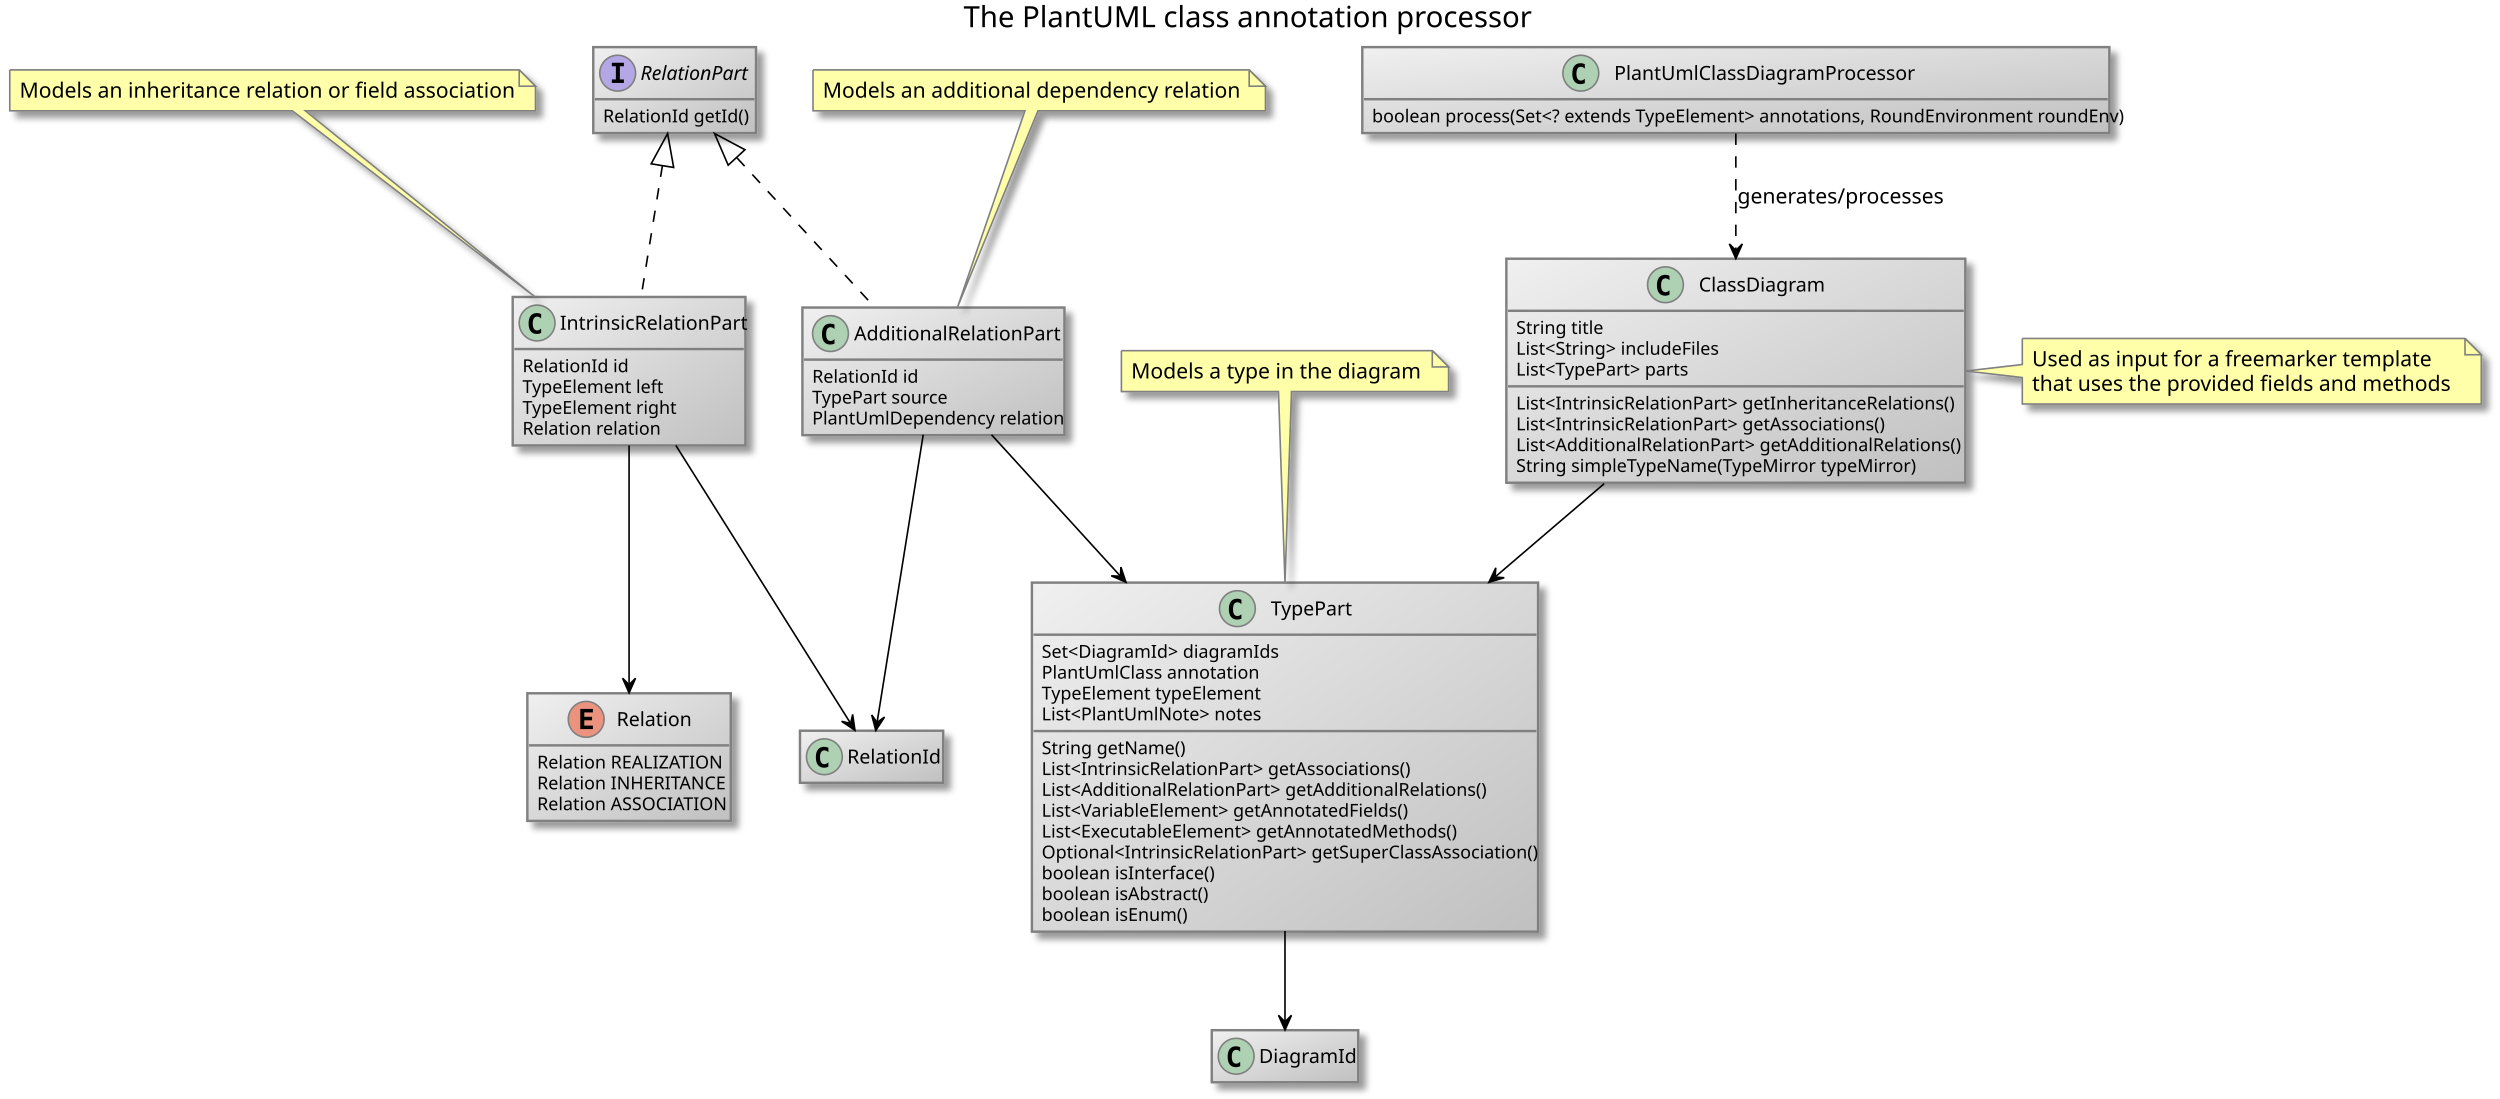
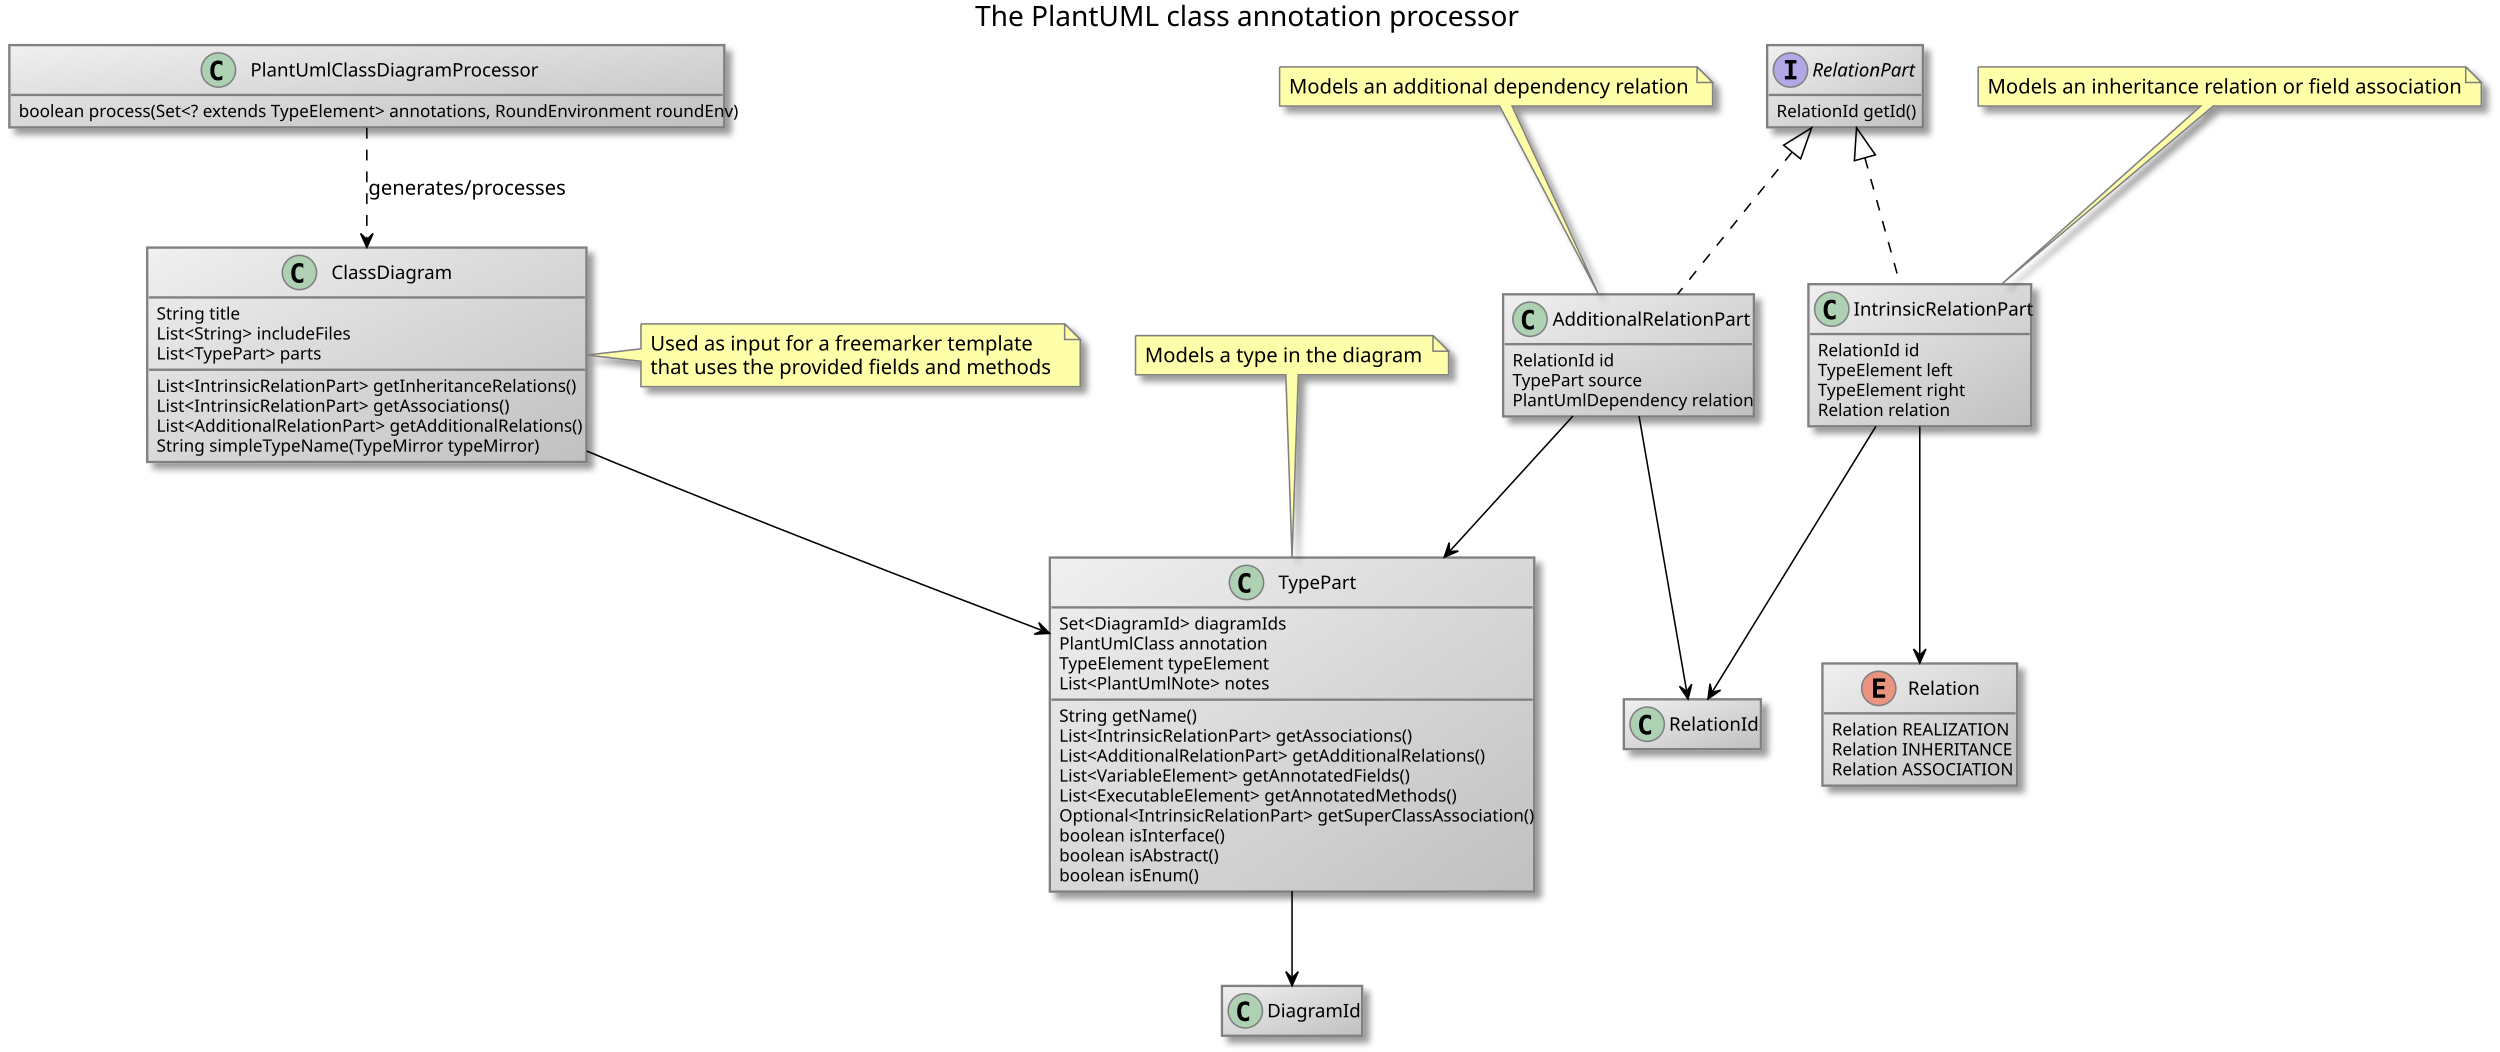
- <svg xmlns="http://www.w3.org/2000/svg" contentScriptType="application/ecmascript" contentStyleType="text/css" height="675px" preserveAspectRatio="none" style="width:1536px;height:675px;" version="1.1" viewBox="0 0 1536 675" width="1536px" zoomAndPan="magnify">
+ <svg xmlns="http://www.w3.org/2000/svg" contentScriptType="application/ecmascript" contentStyleType="text/css" height="675px" preserveAspectRatio="none" style="width:1605px;height:675px;" version="1.1" viewBox="0 0 1605 675" width="1605px" zoomAndPan="magnify">
  <defs>
-     <linearGradient id="gadt5o459zh290" x1="0%" x2="100%" y1="0%" y2="100%">
+     <linearGradient id="g1eihfp6t5nl5h0" x1="0%" x2="100%" y1="0%" y2="100%">
      <stop offset="0%" stop-color="#F0F0F0" />
      <stop offset="100%" stop-color="#C0C0C0" />
    </linearGradient>
-     <filter height="300%" id="fadt5o459zh29" width="300%" x="-1" y="-1">
+     <filter height="300%" id="f1eihfp6t5nl5h" width="300%" x="-1" y="-1">
      <feGaussianBlur result="blurOut" stdDeviation="2.0" />
      <feColorMatrix in="blurOut" result="blurOut2" type="matrix" values="0 0 0 0 0 0 0 0 0 0 0 0 0 0 0 0 0 0 .4 0" />
      <feOffset dx="4.0" dy="4.0" in="blurOut2" result="blurOut3" />
      <feBlend in="SourceGraphic" in2="blurOut3" mode="normal" />
    </filter>
  </defs>
  <g>
-     <text fill="#000000" font-family="sans-serif" font-size="18" lengthAdjust="spacingAndGlyphs" textLength="359" x="592" y="16.708">The PlantUML class annotation processor</text>
-     <rect fill="url(#gadt5o459zh290)" filter="url(#fadt5o459zh29)" height="32" id="RelationId" style="stroke: #808080; stroke-width: 1.5;" width="88" x="491.5" y="448.953" />
-     <ellipse cx="506.5" cy="464.953" fill="#ADD1B2" rx="11" ry="11" style="stroke: #808080; stroke-width: 1.0;" />
-     <path d="M508.969,471.094 Q508.391,471.391 507.75,471.531 Q507.109,471.688 506.406,471.688 Q503.906,471.688 502.578,470.047 Q501.266,468.391 501.266,465.266 Q501.266,462.141 502.578,460.484 Q503.906,458.828 506.406,458.828 Q507.109,458.828 507.75,458.984 Q508.406,459.141 508.969,459.438 L508.969,462.156 Q508.344,461.578 507.75,461.312 Q507.156,461.031 506.531,461.031 Q505.188,461.031 504.5,462.109 Q503.812,463.172 503.812,465.266 Q503.812,467.359 504.5,468.438 Q505.188,469.5 506.531,469.5 Q507.156,469.5 507.75,469.234 Q508.344,468.953 508.969,468.375 L508.969,471.094 Z " />
-     <text fill="#000000" font-family="sans-serif" font-size="12" lengthAdjust="spacingAndGlyphs" textLength="56" x="520.5" y="469.107">RelationId</text>
-     <rect fill="url(#gadt5o459zh290)" filter="url(#fadt5o459zh29)" height="32" id="DiagramId" style="stroke: #808080; stroke-width: 1.5;" width="90" x="744.5" y="632.953" />
-     <ellipse cx="759.5" cy="648.953" fill="#ADD1B2" rx="11" ry="11" style="stroke: #808080; stroke-width: 1.0;" />
-     <path d="M761.969,655.094 Q761.391,655.391 760.75,655.531 Q760.109,655.688 759.406,655.688 Q756.906,655.688 755.578,654.047 Q754.266,652.391 754.266,649.266 Q754.266,646.141 755.578,644.484 Q756.906,642.828 759.406,642.828 Q760.109,642.828 760.75,642.984 Q761.406,643.141 761.969,643.438 L761.969,646.156 Q761.344,645.578 760.75,645.312 Q760.156,645.031 759.531,645.031 Q758.188,645.031 757.5,646.109 Q756.812,647.172 756.812,649.266 Q756.812,651.359 757.5,652.438 Q758.188,653.5 759.531,653.5 Q760.156,653.5 760.75,653.234 Q761.344,652.953 761.969,652.375 L761.969,655.094 Z " />
-     <text fill="#000000" font-family="sans-serif" font-size="12" lengthAdjust="spacingAndGlyphs" textLength="58" x="773.5" y="653.107">DiagramId</text>
-     <rect fill="url(#gadt5o459zh290)" filter="url(#fadt5o459zh29)" height="214.461" id="TypePart" style="stroke: #808080; stroke-width: 1.5;" width="311" x="634" y="357.953" />
-     <ellipse cx="760.25" cy="373.953" fill="#ADD1B2" rx="11" ry="11" style="stroke: #808080; stroke-width: 1.0;" />
-     <path d="M762.719,380.094 Q762.141,380.391 761.5,380.531 Q760.859,380.688 760.156,380.688 Q757.656,380.688 756.328,379.047 Q755.016,377.391 755.016,374.266 Q755.016,371.141 756.328,369.484 Q757.656,367.828 760.156,367.828 Q760.859,367.828 761.5,367.984 Q762.156,368.141 762.719,368.438 L762.719,371.156 Q762.094,370.578 761.5,370.312 Q760.906,370.031 760.281,370.031 Q758.938,370.031 758.25,371.109 Q757.562,372.172 757.562,374.266 Q757.562,376.359 758.25,377.438 Q758.938,378.5 760.281,378.5 Q760.906,378.5 761.5,378.234 Q762.094,377.953 762.719,377.375 L762.719,380.094 Z " />
-     <text fill="#000000" font-family="sans-serif" font-size="12" lengthAdjust="spacingAndGlyphs" textLength="50" x="780.75" y="378.107">TypePart</text>
-     <line style="stroke: #808080; stroke-width: 1.5;" x1="635" x2="944" y1="389.953" y2="389.953" />
-     <text fill="#000000" font-family="sans-serif" font-size="11" lengthAdjust="spacingAndGlyphs" textLength="144" x="640" y="404.164">Set&lt;DiagramId&gt; diagramIds</text>
-     <text fill="#000000" font-family="sans-serif" font-size="11" lengthAdjust="spacingAndGlyphs" textLength="128" x="640" y="416.968">PlantUmlClass annotation</text>
-     <text fill="#000000" font-family="sans-serif" font-size="11" lengthAdjust="spacingAndGlyphs" textLength="131" x="640" y="429.773">TypeElement typeElement</text>
-     <text fill="#000000" font-family="sans-serif" font-size="11" lengthAdjust="spacingAndGlyphs" textLength="136" x="640" y="442.578">List&lt;PlantUmlNote&gt; notes</text>
-     <line style="stroke: #808080; stroke-width: 1.5;" x1="635" x2="944" y1="449.172" y2="449.172" />
-     <text fill="#000000" font-family="sans-serif" font-size="11" lengthAdjust="spacingAndGlyphs" textLength="86" x="640" y="463.382">String getName()</text>
-     <text fill="#000000" font-family="sans-serif" font-size="11" lengthAdjust="spacingAndGlyphs" textLength="226" x="640" y="476.187">List&lt;IntrinsicRelationPart&gt; getAssociations()</text>
-     <text fill="#000000" font-family="sans-serif" font-size="11" lengthAdjust="spacingAndGlyphs" textLength="270" x="640" y="488.992">List&lt;AdditionalRelationPart&gt; getAdditionalRelations()</text>
-     <text fill="#000000" font-family="sans-serif" font-size="11" lengthAdjust="spacingAndGlyphs" textLength="225" x="640" y="501.796">List&lt;VariableElement&gt; getAnnotatedFields()</text>
-     <text fill="#000000" font-family="sans-serif" font-size="11" lengthAdjust="spacingAndGlyphs" textLength="252" x="640" y="514.601">List&lt;ExecutableElement&gt; getAnnotatedMethods()</text>
-     <text fill="#000000" font-family="sans-serif" font-size="11" lengthAdjust="spacingAndGlyphs" textLength="299" x="640" y="527.406">Optional&lt;IntrinsicRelationPart&gt; getSuperClassAssociation()</text>
-     <text fill="#000000" font-family="sans-serif" font-size="11" lengthAdjust="spacingAndGlyphs" textLength="102" x="640" y="540.21">boolean isInterface()</text>
-     <text fill="#000000" font-family="sans-serif" font-size="11" lengthAdjust="spacingAndGlyphs" textLength="100" x="640" y="553.015">boolean isAbstract()</text>
-     <text fill="#000000" font-family="sans-serif" font-size="11" lengthAdjust="spacingAndGlyphs" textLength="86" x="640" y="565.82">boolean isEnum()</text>
-     <path d="M689,215.453 L689,240.586 A0,0 0 0 0 689,240.586 L785.5,240.586 L789.5,357.71 L793.5,240.586 L890,240.586 A0,0 0 0 0 890,240.586 L890,225.453 L880,215.453 L689,215.453 A0,0 0 0 0 689,215.453 " fill="#FFFFAA" filter="url(#fadt5o459zh29)" style="stroke: #808080; stroke-width: 1.0;" />
-     <path d="M880,215.453 L880,225.453 L890,225.453 L880,215.453 " fill="#FFFFAA" style="stroke: #808080; stroke-width: 1.0;" />
-     <text fill="#000000" font-family="sans-serif" font-size="13" lengthAdjust="spacingAndGlyphs" textLength="180" x="695" y="232.52">Models a type in the diagram</text>
-     <rect fill="url(#gadt5o459zh290)" filter="url(#fadt5o459zh29)" height="137.633" id="ClassDiagram" style="stroke: #808080; stroke-width: 1.5;" width="282" x="925.5" y="158.953" />
-     <ellipse cx="1023.25" cy="174.953" fill="#ADD1B2" rx="11" ry="11" style="stroke: #808080; stroke-width: 1.0;" />
-     <path d="M1025.719,181.094 Q1025.141,181.391 1024.5,181.531 Q1023.859,181.688 1023.156,181.688 Q1020.656,181.688 1019.328,180.047 Q1018.016,178.391 1018.016,175.266 Q1018.016,172.141 1019.328,170.484 Q1020.656,168.828 1023.156,168.828 Q1023.859,168.828 1024.5,168.984 Q1025.156,169.141 1025.719,169.438 L1025.719,172.156 Q1025.094,171.578 1024.5,171.312 Q1023.906,171.031 1023.281,171.031 Q1021.938,171.031 1021.25,172.109 Q1020.562,173.172 1020.562,175.266 Q1020.562,177.359 1021.25,178.438 Q1021.938,179.5 1023.281,179.5 Q1023.906,179.5 1024.5,179.234 Q1025.094,178.953 1025.719,178.375 L1025.719,181.094 Z " />
-     <text fill="#000000" font-family="sans-serif" font-size="12" lengthAdjust="spacingAndGlyphs" textLength="78" x="1043.75" y="179.107">ClassDiagram</text>
-     <line style="stroke: #808080; stroke-width: 1.5;" x1="926.5" x2="1206.5" y1="190.953" y2="190.953" />
-     <text fill="#000000" font-family="sans-serif" font-size="11" lengthAdjust="spacingAndGlyphs" textLength="52" x="931.5" y="205.164">String title</text>
-     <text fill="#000000" font-family="sans-serif" font-size="11" lengthAdjust="spacingAndGlyphs" textLength="127" x="931.5" y="217.968">List&lt;String&gt; includeFiles</text>
-     <text fill="#000000" font-family="sans-serif" font-size="11" lengthAdjust="spacingAndGlyphs" textLength="108" x="931.5" y="230.773">List&lt;TypePart&gt; parts</text>
-     <line style="stroke: #808080; stroke-width: 1.5;" x1="926.5" x2="1206.5" y1="237.367" y2="237.367" />
-     <text fill="#000000" font-family="sans-serif" font-size="11" lengthAdjust="spacingAndGlyphs" textLength="266" x="931.5" y="251.578">List&lt;IntrinsicRelationPart&gt; getInheritanceRelations()</text>
-     <text fill="#000000" font-family="sans-serif" font-size="11" lengthAdjust="spacingAndGlyphs" textLength="226" x="931.5" y="264.382">List&lt;IntrinsicRelationPart&gt; getAssociations()</text>
-     <text fill="#000000" font-family="sans-serif" font-size="11" lengthAdjust="spacingAndGlyphs" textLength="270" x="931.5" y="277.187">List&lt;AdditionalRelationPart&gt; getAdditionalRelations()</text>
-     <text fill="#000000" font-family="sans-serif" font-size="11" lengthAdjust="spacingAndGlyphs" textLength="236" x="931.5" y="289.992">String simpleTypeName(TypeMirror typeMirror)</text>
-     <path d="M1242.5,207.953 L1242.5,223.953 L1207.664,227.953 L1242.5,231.953 L1242.5,248.219 A0,0 0 0 0 1242.5,248.219 L1524.5,248.219 A0,0 0 0 0 1524.5,248.219 L1524.5,217.953 L1514.5,207.953 L1242.5,207.953 A0,0 0 0 0 1242.5,207.953 " fill="#FFFFAA" filter="url(#fadt5o459zh29)" style="stroke: #808080; stroke-width: 1.0;" />
-     <path d="M1514.5,207.953 L1514.5,217.953 L1524.5,217.953 L1514.5,207.953 " fill="#FFFFAA" style="stroke: #808080; stroke-width: 1.0;" />
-     <text fill="#000000" font-family="sans-serif" font-size="13" lengthAdjust="spacingAndGlyphs" textLength="248" x="1248.5" y="225.02">Used as input for a freemarker template</text>
-     <text fill="#000000" font-family="sans-serif" font-size="13" lengthAdjust="spacingAndGlyphs" textLength="261" x="1248.5" y="240.153">that uses the provided fields and methods</text>
-     <rect fill="url(#gadt5o459zh290)" filter="url(#fadt5o459zh29)" height="52.805" id="RelationPart" style="stroke: #808080; stroke-width: 1.5;" width="100" x="364.5" y="28.953" />
-     <ellipse cx="379.5" cy="44.953" fill="#B4A7E5" rx="11" ry="11" style="stroke: #808080; stroke-width: 1.0;" />
-     <path d="M375.922,40.719 L375.922,38.562 L383.312,38.562 L383.312,40.719 L380.844,40.719 L380.844,48.797 L383.312,48.797 L383.312,50.953 L375.922,50.953 L375.922,48.797 L378.391,48.797 L378.391,40.719 L375.922,40.719 Z " />
-     <text fill="#000000" font-family="sans-serif" font-size="12" font-style="italic" lengthAdjust="spacingAndGlyphs" textLength="68" x="393.5" y="49.107">RelationPart</text>
-     <line style="stroke: #808080; stroke-width: 1.5;" x1="365.5" x2="463.5" y1="60.953" y2="60.953" />
-     <text fill="#000000" font-family="sans-serif" font-size="11" lengthAdjust="spacingAndGlyphs" textLength="86" x="370.5" y="75.164">RelationId getId()</text>
-     <rect fill="url(#gadt5o459zh290)" filter="url(#fadt5o459zh29)" height="78.414" id="AdditionalRelationPart" style="stroke: #808080; stroke-width: 1.5;" width="161" x="493" y="188.953" />
-     <ellipse cx="510.25" cy="204.953" fill="#ADD1B2" rx="11" ry="11" style="stroke: #808080; stroke-width: 1.0;" />
-     <path d="M512.719,211.094 Q512.141,211.391 511.5,211.531 Q510.859,211.688 510.156,211.688 Q507.656,211.688 506.328,210.047 Q505.016,208.391 505.016,205.266 Q505.016,202.141 506.328,200.484 Q507.656,198.828 510.156,198.828 Q510.859,198.828 511.5,198.984 Q512.156,199.141 512.719,199.438 L512.719,202.156 Q512.094,201.578 511.5,201.312 Q510.906,201.031 510.281,201.031 Q508.938,201.031 508.25,202.109 Q507.562,203.172 507.562,205.266 Q507.562,207.359 508.25,208.438 Q508.938,209.5 510.281,209.5 Q510.906,209.5 511.5,209.234 Q512.094,208.953 512.719,208.375 L512.719,211.094 Z " />
-     <text fill="#000000" font-family="sans-serif" font-size="12" lengthAdjust="spacingAndGlyphs" textLength="124" x="524.75" y="209.107">AdditionalRelationPart</text>
-     <line style="stroke: #808080; stroke-width: 1.5;" x1="494" x2="653" y1="220.953" y2="220.953" />
-     <text fill="#000000" font-family="sans-serif" font-size="11" lengthAdjust="spacingAndGlyphs" textLength="62" x="499" y="235.164">RelationId id</text>
-     <text fill="#000000" font-family="sans-serif" font-size="11" lengthAdjust="spacingAndGlyphs" textLength="80" x="499" y="247.968">TypePart source</text>
-     <text fill="#000000" font-family="sans-serif" font-size="11" lengthAdjust="spacingAndGlyphs" textLength="149" x="499" y="260.773">PlantUmlDependency relation</text>
-     <path d="M499.5,42.953 L499.5,68.086 A0,0 0 0 0 499.5,68.086 L629.72,68.086 L588.324,188.613 L637.72,68.086 L777.5,68.086 A0,0 0 0 0 777.5,68.086 L777.5,52.953 L767.5,42.953 L499.5,42.953 A0,0 0 0 0 499.5,42.953 " fill="#FFFFAA" filter="url(#fadt5o459zh29)" style="stroke: #808080; stroke-width: 1.0;" />
-     <path d="M767.5,42.953 L767.5,52.953 L777.5,52.953 L767.5,42.953 " fill="#FFFFAA" style="stroke: #808080; stroke-width: 1.0;" />
-     <text fill="#000000" font-family="sans-serif" font-size="13" lengthAdjust="spacingAndGlyphs" textLength="257" x="505.5" y="60.02">Models an additional dependency relation</text>
-     <rect fill="url(#gadt5o459zh290)" filter="url(#fadt5o459zh29)" height="52.805" id="PlantUmlClassDiagramProcessor" style="stroke: #808080; stroke-width: 1.5;" width="459" x="837" y="28.953" />
-     <ellipse cx="971.25" cy="44.953" fill="#ADD1B2" rx="11" ry="11" style="stroke: #808080; stroke-width: 1.0;" />
-     <path d="M973.719,51.094 Q973.141,51.391 972.5,51.531 Q971.859,51.688 971.156,51.688 Q968.656,51.688 967.328,50.047 Q966.016,48.391 966.016,45.266 Q966.016,42.141 967.328,40.484 Q968.656,38.828 971.156,38.828 Q971.859,38.828 972.5,38.984 Q973.156,39.141 973.719,39.438 L973.719,42.156 Q973.094,41.578 972.5,41.312 Q971.906,41.031 971.281,41.031 Q969.938,41.031 969.25,42.109 Q968.562,43.172 968.562,45.266 Q968.562,47.359 969.25,48.438 Q969.938,49.5 971.281,49.5 Q971.906,49.5 972.5,49.234 Q973.094,48.953 973.719,48.375 L973.719,51.094 Z " />
-     <text fill="#000000" font-family="sans-serif" font-size="12" lengthAdjust="spacingAndGlyphs" textLength="182" x="991.75" y="49.107">PlantUmlClassDiagramProcessor</text>
-     <line style="stroke: #808080; stroke-width: 1.5;" x1="838" x2="1295" y1="60.953" y2="60.953" />
-     <text fill="#000000" font-family="sans-serif" font-size="11" lengthAdjust="spacingAndGlyphs" textLength="447" x="843" y="75.164">boolean process(Set&lt;? extends TypeElement&gt; annotations, RoundEnvironment roundEnv)</text>
-     <rect fill="url(#gadt5o459zh290)" filter="url(#fadt5o459zh29)" height="91.219" id="IntrinsicRelationPart" style="stroke: #808080; stroke-width: 1.5;" width="143" x="315" y="182.453" />
-     <ellipse cx="330" cy="198.453" fill="#ADD1B2" rx="11" ry="11" style="stroke: #808080; stroke-width: 1.0;" />
-     <path d="M332.469,204.594 Q331.891,204.891 331.25,205.031 Q330.609,205.188 329.906,205.188 Q327.406,205.188 326.078,203.547 Q324.766,201.891 324.766,198.766 Q324.766,195.641 326.078,193.984 Q327.406,192.328 329.906,192.328 Q330.609,192.328 331.25,192.484 Q331.906,192.641 332.469,192.938 L332.469,195.656 Q331.844,195.078 331.25,194.812 Q330.656,194.531 330.031,194.531 Q328.688,194.531 328,195.609 Q327.312,196.672 327.312,198.766 Q327.312,200.859 328,201.938 Q328.688,203 330.031,203 Q330.656,203 331.25,202.734 Q331.844,202.453 332.469,201.875 L332.469,204.594 Z " />
-     <text fill="#000000" font-family="sans-serif" font-size="12" lengthAdjust="spacingAndGlyphs" textLength="111" x="344" y="202.607">IntrinsicRelationPart</text>
-     <line style="stroke: #808080; stroke-width: 1.5;" x1="316" x2="457" y1="214.453" y2="214.453" />
-     <text fill="#000000" font-family="sans-serif" font-size="11" lengthAdjust="spacingAndGlyphs" textLength="62" x="321" y="228.664">RelationId id</text>
-     <text fill="#000000" font-family="sans-serif" font-size="11" lengthAdjust="spacingAndGlyphs" textLength="84" x="321" y="241.468">TypeElement left</text>
-     <text fill="#000000" font-family="sans-serif" font-size="11" lengthAdjust="spacingAndGlyphs" textLength="91" x="321" y="254.273">TypeElement right</text>
-     <text fill="#000000" font-family="sans-serif" font-size="11" lengthAdjust="spacingAndGlyphs" textLength="82" x="321" y="267.078">Relation relation</text>
-     <path d="M6,42.953 L6,68.086 A0,0 0 0 0 6,68.086 L179.604,68.086 L328.597,182.344 L187.604,68.086 L329,68.086 A0,0 0 0 0 329,68.086 L329,52.953 L319,42.953 L6,42.953 A0,0 0 0 0 6,42.953 " fill="#FFFFAA" filter="url(#fadt5o459zh29)" style="stroke: #808080; stroke-width: 1.0;" />
-     <path d="M319,42.953 L319,52.953 L329,52.953 L319,42.953 " fill="#FFFFAA" style="stroke: #808080; stroke-width: 1.0;" />
-     <text fill="#000000" font-family="sans-serif" font-size="13" lengthAdjust="spacingAndGlyphs" textLength="302" x="12" y="60.02">Models an inheritance relation or field association</text>
-     <rect fill="url(#gadt5o459zh290)" filter="url(#fadt5o459zh29)" height="78.414" id="Relation" style="stroke: #808080; stroke-width: 1.5;" width="125" x="324" y="425.953" />
-     <ellipse cx="360.15" cy="441.953" fill="#EB937F" rx="11" ry="11" style="stroke: #808080; stroke-width: 1.0;" />
-     <path d="M364.259,447.953 L356.541,447.953 L356.541,435.562 L364.259,435.562 L364.259,437.719 L358.994,437.719 L358.994,440.391 L363.759,440.391 L363.759,442.547 L358.994,442.547 L358.994,445.797 L364.259,445.797 L364.259,447.953 Z " />
-     <text fill="#000000" font-family="sans-serif" font-size="12" lengthAdjust="spacingAndGlyphs" textLength="46" x="378.85" y="446.107">Relation</text>
-     <line style="stroke: #808080; stroke-width: 1.5;" x1="325" x2="448" y1="457.953" y2="457.953" />
-     <text fill="#000000" font-family="sans-serif" font-size="11" lengthAdjust="spacingAndGlyphs" textLength="112" x="330" y="472.164">Relation REALIZATION</text>
-     <text fill="#000000" font-family="sans-serif" font-size="11" lengthAdjust="spacingAndGlyphs" textLength="113" x="330" y="484.968">Relation INHERITANCE</text>
-     <text fill="#000000" font-family="sans-serif" font-size="11" lengthAdjust="spacingAndGlyphs" textLength="113" x="330" y="497.773">Relation ASSOCIATION</text>
-     <path d="M452.734,96.933 C478.471,124.855 512.19,161.438 537.456,188.849 " fill="none" id="RelationPart-AdditionalRelationPart" style="stroke: #000000; stroke-width: 1.0; stroke-dasharray: 7.0,7.0;" />
-     <polygon fill="none" points="447.403,101.478,438.995,82.028,457.697,91.99,447.403,101.478" style="stroke: #000000; stroke-width: 1.0;" />
-     <path d="M406.981,101.777 C402.933,126.711 397.959,157.357 393.926,182.202 " fill="none" id="RelationPart-IntrinsicRelationPart" style="stroke: #000000; stroke-width: 1.0; stroke-dasharray: 7.0,7.0;" />
-     <polygon fill="none" points="400.072,100.648,410.186,82.028,413.891,102.891,400.072,100.648" style="stroke: #000000; stroke-width: 1.0;" />
-     <path d="M789.5,571.987 C789.5,593.251 789.5,613.415 789.5,627.765 " fill="none" id="TypePart-DiagramId" style="stroke: #000000; stroke-width: 1.0;" />
-     <polygon fill="#000000" points="789.5,632.781,793.5,623.781,789.5,627.781,785.5,623.781,789.5,632.781" style="stroke: #000000; stroke-width: 1.0;" />
-     <path d="M985.635,297.14 C964.653,315.093 941.522,334.884 918.727,354.387 " fill="none" id="ClassDiagram-TypePart" style="stroke: #000000; stroke-width: 1.0;" />
-     <polygon fill="#000000" points="914.775,357.768,924.214,354.957,918.574,354.518,919.013,348.878,914.775,357.768" style="stroke: #000000; stroke-width: 1.0;" />
-     <path d="M567.225,267.089 C559.115,317.67 545.28,403.956 538.903,443.729 " fill="none" id="AdditionalRelationPart-RelationId" style="stroke: #000000; stroke-width: 1.0;" />
-     <polygon fill="#000000" points="538.09,448.797,543.465,440.544,538.882,443.86,535.566,439.277,538.09,448.797" style="stroke: #000000; stroke-width: 1.0;" />
-     <path d="M609.168,267.089 C630.93,290.967 659.944,322.801 688.327,353.943 " fill="none" id="AdditionalRelationPart-TypePart" style="stroke: #000000; stroke-width: 1.0;" />
-     <polygon fill="#000000" points="691.784,357.737,688.678,348.391,688.416,354.042,682.765,353.78,691.784,357.737" style="stroke: #000000; stroke-width: 1.0;" />
-     <path d="M415.229,273.649 C447.571,325.093 498.704,406.425 522.509,444.289 " fill="none" id="IntrinsicRelationPart-RelationId" style="stroke: #000000; stroke-width: 1.0;" />
-     <polygon fill="#000000" points="525.273,448.687,523.87,438.938,522.612,444.454,517.097,443.196,525.273,448.687" style="stroke: #000000; stroke-width: 1.0;" />
-     <path d="M386.5,273.649 C386.5,316.045 386.5,378.74 386.5,420.676 " fill="none" id="IntrinsicRelationPart-Relation" style="stroke: #000000; stroke-width: 1.0;" />
-     <polygon fill="#000000" points="386.5,425.684,390.5,416.684,386.5,420.684,382.5,416.684,386.5,425.684" style="stroke: #000000; stroke-width: 1.0;" />
-     <path d="M1066.5,82.028 C1066.5,101.254 1066.5,128.24 1066.5,153.784 " fill="none" id="PlantUmlClassDiagramProcessor-ClassDiagram" style="stroke: #000000; stroke-width: 1.0; stroke-dasharray: 7.0,7.0;" />
-     <polygon fill="#000000" points="1066.5,158.871,1070.5,149.871,1066.5,153.871,1062.5,149.871,1066.5,158.871" style="stroke: #000000; stroke-width: 1.0;" />
-     <text fill="#000000" font-family="sans-serif" font-size="13" lengthAdjust="spacingAndGlyphs" textLength="128" x="1067.5" y="125.02">generates/processes</text>
+     <text fill="#000000" font-family="sans-serif" font-size="18" lengthAdjust="spacingAndGlyphs" textLength="359" x="626" y="16.708">The PlantUML class annotation processor</text>
+     <rect fill="url(#g1eihfp6t5nl5h0)" filter="url(#f1eihfp6t5nl5h)" height="52.805" id="PlantUmlClassDiagramProcessor" style="stroke: #808080; stroke-width: 1.5;" width="459" x="6" y="28.953" />
+     <ellipse cx="140.25" cy="44.953" fill="#ADD1B2" rx="11" ry="11" style="stroke: #808080; stroke-width: 1.0;" />
+     <path d="M142.719,51.094 Q142.141,51.391 141.5,51.531 Q140.859,51.688 140.156,51.688 Q137.656,51.688 136.328,50.047 Q135.016,48.391 135.016,45.266 Q135.016,42.141 136.328,40.484 Q137.656,38.828 140.156,38.828 Q140.859,38.828 141.5,38.984 Q142.156,39.141 142.719,39.438 L142.719,42.156 Q142.094,41.578 141.5,41.312 Q140.906,41.031 140.281,41.031 Q138.938,41.031 138.25,42.109 Q137.562,43.172 137.562,45.266 Q137.562,47.359 138.25,48.438 Q138.938,49.5 140.281,49.5 Q140.906,49.5 141.5,49.234 Q142.094,48.953 142.719,48.375 L142.719,51.094 Z " />
+     <text fill="#000000" font-family="sans-serif" font-size="12" lengthAdjust="spacingAndGlyphs" textLength="182" x="160.75" y="49.107">PlantUmlClassDiagramProcessor</text>
+     <line style="stroke: #808080; stroke-width: 1.5;" x1="7" x2="464" y1="60.953" y2="60.953" />
+     <text fill="#000000" font-family="sans-serif" font-size="11" lengthAdjust="spacingAndGlyphs" textLength="447" x="12" y="75.164">boolean process(Set&lt;? extends TypeElement&gt; annotations, RoundEnvironment roundEnv)</text>
+     <rect fill="url(#g1eihfp6t5nl5h0)" filter="url(#f1eihfp6t5nl5h)" height="78.414" id="Relation" style="stroke: #808080; stroke-width: 1.5;" width="125" x="1170" y="425.953" />
+     <ellipse cx="1206.15" cy="441.953" fill="#EB937F" rx="11" ry="11" style="stroke: #808080; stroke-width: 1.0;" />
+     <path d="M1210.259,447.953 L1202.541,447.953 L1202.541,435.562 L1210.259,435.562 L1210.259,437.719 L1204.994,437.719 L1204.994,440.391 L1209.759,440.391 L1209.759,442.547 L1204.994,442.547 L1204.994,445.797 L1210.259,445.797 L1210.259,447.953 Z " />
+     <text fill="#000000" font-family="sans-serif" font-size="12" lengthAdjust="spacingAndGlyphs" textLength="46" x="1224.85" y="446.107">Relation</text>
+     <line style="stroke: #808080; stroke-width: 1.5;" x1="1171" x2="1294" y1="457.953" y2="457.953" />
+     <text fill="#000000" font-family="sans-serif" font-size="11" lengthAdjust="spacingAndGlyphs" textLength="112" x="1176" y="472.164">Relation REALIZATION</text>
+     <text fill="#000000" font-family="sans-serif" font-size="11" lengthAdjust="spacingAndGlyphs" textLength="113" x="1176" y="484.968">Relation INHERITANCE</text>
+     <text fill="#000000" font-family="sans-serif" font-size="11" lengthAdjust="spacingAndGlyphs" textLength="113" x="1176" y="497.773">Relation ASSOCIATION</text>
+     <rect fill="url(#g1eihfp6t5nl5h0)" filter="url(#f1eihfp6t5nl5h)" height="137.633" id="ClassDiagram" style="stroke: #808080; stroke-width: 1.5;" width="282" x="94.5" y="158.953" />
+     <ellipse cx="192.25" cy="174.953" fill="#ADD1B2" rx="11" ry="11" style="stroke: #808080; stroke-width: 1.0;" />
+     <path d="M194.719,181.094 Q194.141,181.391 193.5,181.531 Q192.859,181.688 192.156,181.688 Q189.656,181.688 188.328,180.047 Q187.016,178.391 187.016,175.266 Q187.016,172.141 188.328,170.484 Q189.656,168.828 192.156,168.828 Q192.859,168.828 193.5,168.984 Q194.156,169.141 194.719,169.438 L194.719,172.156 Q194.094,171.578 193.5,171.312 Q192.906,171.031 192.281,171.031 Q190.938,171.031 190.25,172.109 Q189.562,173.172 189.562,175.266 Q189.562,177.359 190.25,178.438 Q190.938,179.5 192.281,179.5 Q192.906,179.5 193.5,179.234 Q194.094,178.953 194.719,178.375 L194.719,181.094 Z " />
+     <text fill="#000000" font-family="sans-serif" font-size="12" lengthAdjust="spacingAndGlyphs" textLength="78" x="212.75" y="179.107">ClassDiagram</text>
+     <line style="stroke: #808080; stroke-width: 1.5;" x1="95.5" x2="375.5" y1="190.953" y2="190.953" />
+     <text fill="#000000" font-family="sans-serif" font-size="11" lengthAdjust="spacingAndGlyphs" textLength="52" x="100.5" y="205.164">String title</text>
+     <text fill="#000000" font-family="sans-serif" font-size="11" lengthAdjust="spacingAndGlyphs" textLength="127" x="100.5" y="217.968">List&lt;String&gt; includeFiles</text>
+     <text fill="#000000" font-family="sans-serif" font-size="11" lengthAdjust="spacingAndGlyphs" textLength="108" x="100.5" y="230.773">List&lt;TypePart&gt; parts</text>
+     <line style="stroke: #808080; stroke-width: 1.5;" x1="95.5" x2="375.5" y1="237.367" y2="237.367" />
+     <text fill="#000000" font-family="sans-serif" font-size="11" lengthAdjust="spacingAndGlyphs" textLength="266" x="100.5" y="251.578">List&lt;IntrinsicRelationPart&gt; getInheritanceRelations()</text>
+     <text fill="#000000" font-family="sans-serif" font-size="11" lengthAdjust="spacingAndGlyphs" textLength="226" x="100.5" y="264.382">List&lt;IntrinsicRelationPart&gt; getAssociations()</text>
+     <text fill="#000000" font-family="sans-serif" font-size="11" lengthAdjust="spacingAndGlyphs" textLength="270" x="100.5" y="277.187">List&lt;AdditionalRelationPart&gt; getAdditionalRelations()</text>
+     <text fill="#000000" font-family="sans-serif" font-size="11" lengthAdjust="spacingAndGlyphs" textLength="236" x="100.5" y="289.992">String simpleTypeName(TypeMirror typeMirror)</text>
+     <path d="M411.5,207.953 L411.5,223.953 L376.664,227.953 L411.5,231.953 L411.5,248.219 A0,0 0 0 0 411.5,248.219 L693.5,248.219 A0,0 0 0 0 693.5,248.219 L693.5,217.953 L683.5,207.953 L411.5,207.953 A0,0 0 0 0 411.5,207.953 " fill="#FFFFAA" filter="url(#f1eihfp6t5nl5h)" style="stroke: #808080; stroke-width: 1.0;" />
+     <path d="M683.5,207.953 L683.5,217.953 L693.5,217.953 L683.5,207.953 " fill="#FFFFAA" style="stroke: #808080; stroke-width: 1.0;" />
+     <text fill="#000000" font-family="sans-serif" font-size="13" lengthAdjust="spacingAndGlyphs" textLength="248" x="417.5" y="225.02">Used as input for a freemarker template</text>
+     <text fill="#000000" font-family="sans-serif" font-size="13" lengthAdjust="spacingAndGlyphs" textLength="261" x="417.5" y="240.153">that uses the provided fields and methods</text>
+     <rect fill="url(#g1eihfp6t5nl5h0)" filter="url(#f1eihfp6t5nl5h)" height="32" id="DiagramId" style="stroke: #808080; stroke-width: 1.5;" width="90" x="784.5" y="632.953" />
+     <ellipse cx="799.5" cy="648.953" fill="#ADD1B2" rx="11" ry="11" style="stroke: #808080; stroke-width: 1.0;" />
+     <path d="M801.969,655.094 Q801.391,655.391 800.75,655.531 Q800.109,655.688 799.406,655.688 Q796.906,655.688 795.578,654.047 Q794.266,652.391 794.266,649.266 Q794.266,646.141 795.578,644.484 Q796.906,642.828 799.406,642.828 Q800.109,642.828 800.75,642.984 Q801.406,643.141 801.969,643.438 L801.969,646.156 Q801.344,645.578 800.75,645.312 Q800.156,645.031 799.531,645.031 Q798.188,645.031 797.5,646.109 Q796.812,647.172 796.812,649.266 Q796.812,651.359 797.5,652.438 Q798.188,653.5 799.531,653.5 Q800.156,653.5 800.75,653.234 Q801.344,652.953 801.969,652.375 L801.969,655.094 Z " />
+     <text fill="#000000" font-family="sans-serif" font-size="12" lengthAdjust="spacingAndGlyphs" textLength="58" x="813.5" y="653.107">DiagramId</text>
+     <rect fill="url(#g1eihfp6t5nl5h0)" filter="url(#f1eihfp6t5nl5h)" height="52.805" id="RelationPart" style="stroke: #808080; stroke-width: 1.5;" width="100" x="1134.5" y="28.953" />
+     <ellipse cx="1149.5" cy="44.953" fill="#B4A7E5" rx="11" ry="11" style="stroke: #808080; stroke-width: 1.0;" />
+     <path d="M1145.922,40.719 L1145.922,38.562 L1153.312,38.562 L1153.312,40.719 L1150.844,40.719 L1150.844,48.797 L1153.312,48.797 L1153.312,50.953 L1145.922,50.953 L1145.922,48.797 L1148.391,48.797 L1148.391,40.719 L1145.922,40.719 Z " />
+     <text fill="#000000" font-family="sans-serif" font-size="12" font-style="italic" lengthAdjust="spacingAndGlyphs" textLength="68" x="1163.5" y="49.107">RelationPart</text>
+     <line style="stroke: #808080; stroke-width: 1.5;" x1="1135.5" x2="1233.5" y1="60.953" y2="60.953" />
+     <text fill="#000000" font-family="sans-serif" font-size="11" lengthAdjust="spacingAndGlyphs" textLength="86" x="1140.5" y="75.164">RelationId getId()</text>
+     <rect fill="url(#g1eihfp6t5nl5h0)" filter="url(#f1eihfp6t5nl5h)" height="214.461" id="TypePart" style="stroke: #808080; stroke-width: 1.5;" width="311" x="674" y="357.953" />
+     <ellipse cx="800.25" cy="373.953" fill="#ADD1B2" rx="11" ry="11" style="stroke: #808080; stroke-width: 1.0;" />
+     <path d="M802.719,380.094 Q802.141,380.391 801.5,380.531 Q800.859,380.688 800.156,380.688 Q797.656,380.688 796.328,379.047 Q795.016,377.391 795.016,374.266 Q795.016,371.141 796.328,369.484 Q797.656,367.828 800.156,367.828 Q800.859,367.828 801.5,367.984 Q802.156,368.141 802.719,368.438 L802.719,371.156 Q802.094,370.578 801.5,370.312 Q800.906,370.031 800.281,370.031 Q798.938,370.031 798.25,371.109 Q797.562,372.172 797.562,374.266 Q797.562,376.359 798.25,377.438 Q798.938,378.5 800.281,378.5 Q800.906,378.5 801.5,378.234 Q802.094,377.953 802.719,377.375 L802.719,380.094 Z " />
+     <text fill="#000000" font-family="sans-serif" font-size="12" lengthAdjust="spacingAndGlyphs" textLength="50" x="820.75" y="378.107">TypePart</text>
+     <line style="stroke: #808080; stroke-width: 1.5;" x1="675" x2="984" y1="389.953" y2="389.953" />
+     <text fill="#000000" font-family="sans-serif" font-size="11" lengthAdjust="spacingAndGlyphs" textLength="144" x="680" y="404.164">Set&lt;DiagramId&gt; diagramIds</text>
+     <text fill="#000000" font-family="sans-serif" font-size="11" lengthAdjust="spacingAndGlyphs" textLength="128" x="680" y="416.968">PlantUmlClass annotation</text>
+     <text fill="#000000" font-family="sans-serif" font-size="11" lengthAdjust="spacingAndGlyphs" textLength="131" x="680" y="429.773">TypeElement typeElement</text>
+     <text fill="#000000" font-family="sans-serif" font-size="11" lengthAdjust="spacingAndGlyphs" textLength="136" x="680" y="442.578">List&lt;PlantUmlNote&gt; notes</text>
+     <line style="stroke: #808080; stroke-width: 1.5;" x1="675" x2="984" y1="449.172" y2="449.172" />
+     <text fill="#000000" font-family="sans-serif" font-size="11" lengthAdjust="spacingAndGlyphs" textLength="86" x="680" y="463.382">String getName()</text>
+     <text fill="#000000" font-family="sans-serif" font-size="11" lengthAdjust="spacingAndGlyphs" textLength="226" x="680" y="476.187">List&lt;IntrinsicRelationPart&gt; getAssociations()</text>
+     <text fill="#000000" font-family="sans-serif" font-size="11" lengthAdjust="spacingAndGlyphs" textLength="270" x="680" y="488.992">List&lt;AdditionalRelationPart&gt; getAdditionalRelations()</text>
+     <text fill="#000000" font-family="sans-serif" font-size="11" lengthAdjust="spacingAndGlyphs" textLength="225" x="680" y="501.796">List&lt;VariableElement&gt; getAnnotatedFields()</text>
+     <text fill="#000000" font-family="sans-serif" font-size="11" lengthAdjust="spacingAndGlyphs" textLength="252" x="680" y="514.601">List&lt;ExecutableElement&gt; getAnnotatedMethods()</text>
+     <text fill="#000000" font-family="sans-serif" font-size="11" lengthAdjust="spacingAndGlyphs" textLength="299" x="680" y="527.406">Optional&lt;IntrinsicRelationPart&gt; getSuperClassAssociation()</text>
+     <text fill="#000000" font-family="sans-serif" font-size="11" lengthAdjust="spacingAndGlyphs" textLength="102" x="680" y="540.21">boolean isInterface()</text>
+     <text fill="#000000" font-family="sans-serif" font-size="11" lengthAdjust="spacingAndGlyphs" textLength="100" x="680" y="553.015">boolean isAbstract()</text>
+     <text fill="#000000" font-family="sans-serif" font-size="11" lengthAdjust="spacingAndGlyphs" textLength="86" x="680" y="565.82">boolean isEnum()</text>
+     <path d="M729,215.453 L729,240.586 A0,0 0 0 0 729,240.586 L825.5,240.586 L829.5,357.71 L833.5,240.586 L930,240.586 A0,0 0 0 0 930,240.586 L930,225.453 L920,215.453 L729,215.453 A0,0 0 0 0 729,215.453 " fill="#FFFFAA" filter="url(#f1eihfp6t5nl5h)" style="stroke: #808080; stroke-width: 1.0;" />
+     <path d="M920,215.453 L920,225.453 L930,225.453 L920,215.453 " fill="#FFFFAA" style="stroke: #808080; stroke-width: 1.0;" />
+     <text fill="#000000" font-family="sans-serif" font-size="13" lengthAdjust="spacingAndGlyphs" textLength="180" x="735" y="232.52">Models a type in the diagram</text>
+     <rect fill="url(#g1eihfp6t5nl5h0)" filter="url(#f1eihfp6t5nl5h)" height="91.219" id="IntrinsicRelationPart" style="stroke: #808080; stroke-width: 1.5;" width="143" x="1161" y="182.453" />
+     <ellipse cx="1176" cy="198.453" fill="#ADD1B2" rx="11" ry="11" style="stroke: #808080; stroke-width: 1.0;" />
+     <path d="M1178.469,204.594 Q1177.891,204.891 1177.25,205.031 Q1176.609,205.188 1175.906,205.188 Q1173.406,205.188 1172.078,203.547 Q1170.766,201.891 1170.766,198.766 Q1170.766,195.641 1172.078,193.984 Q1173.406,192.328 1175.906,192.328 Q1176.609,192.328 1177.25,192.484 Q1177.906,192.641 1178.469,192.938 L1178.469,195.656 Q1177.844,195.078 1177.25,194.812 Q1176.656,194.531 1176.031,194.531 Q1174.688,194.531 1174,195.609 Q1173.312,196.672 1173.312,198.766 Q1173.312,200.859 1174,201.938 Q1174.688,203 1176.031,203 Q1176.656,203 1177.25,202.734 Q1177.844,202.453 1178.469,201.875 L1178.469,204.594 Z " />
+     <text fill="#000000" font-family="sans-serif" font-size="12" lengthAdjust="spacingAndGlyphs" textLength="111" x="1190" y="202.607">IntrinsicRelationPart</text>
+     <line style="stroke: #808080; stroke-width: 1.5;" x1="1162" x2="1303" y1="214.453" y2="214.453" />
+     <text fill="#000000" font-family="sans-serif" font-size="11" lengthAdjust="spacingAndGlyphs" textLength="62" x="1167" y="228.664">RelationId id</text>
+     <text fill="#000000" font-family="sans-serif" font-size="11" lengthAdjust="spacingAndGlyphs" textLength="84" x="1167" y="241.468">TypeElement left</text>
+     <text fill="#000000" font-family="sans-serif" font-size="11" lengthAdjust="spacingAndGlyphs" textLength="91" x="1167" y="254.273">TypeElement right</text>
+     <text fill="#000000" font-family="sans-serif" font-size="11" lengthAdjust="spacingAndGlyphs" textLength="82" x="1167" y="267.078">Relation relation</text>
+     <path d="M1270,42.953 L1270,68.086 A0,0 0 0 0 1270,68.086 L1412.867,68.086 L1285.115,182.344 L1420.867,68.086 L1593,68.086 A0,0 0 0 0 1593,68.086 L1593,52.953 L1583,42.953 L1270,42.953 A0,0 0 0 0 1270,42.953 " fill="#FFFFAA" filter="url(#f1eihfp6t5nl5h)" style="stroke: #808080; stroke-width: 1.0;" />
+     <path d="M1583,42.953 L1583,52.953 L1593,52.953 L1583,42.953 " fill="#FFFFAA" style="stroke: #808080; stroke-width: 1.0;" />
+     <text fill="#000000" font-family="sans-serif" font-size="13" lengthAdjust="spacingAndGlyphs" textLength="302" x="1276" y="60.02">Models an inheritance relation or field association</text>
+     <rect fill="url(#g1eihfp6t5nl5h0)" filter="url(#f1eihfp6t5nl5h)" height="32" id="RelationId" style="stroke: #808080; stroke-width: 1.5;" width="88" x="1042.5" y="448.953" />
+     <ellipse cx="1057.5" cy="464.953" fill="#ADD1B2" rx="11" ry="11" style="stroke: #808080; stroke-width: 1.0;" />
+     <path d="M1059.969,471.094 Q1059.391,471.391 1058.75,471.531 Q1058.109,471.688 1057.406,471.688 Q1054.906,471.688 1053.578,470.047 Q1052.266,468.391 1052.266,465.266 Q1052.266,462.141 1053.578,460.484 Q1054.906,458.828 1057.406,458.828 Q1058.109,458.828 1058.75,458.984 Q1059.406,459.141 1059.969,459.438 L1059.969,462.156 Q1059.344,461.578 1058.75,461.312 Q1058.156,461.031 1057.531,461.031 Q1056.188,461.031 1055.5,462.109 Q1054.812,463.172 1054.812,465.266 Q1054.812,467.359 1055.5,468.438 Q1056.188,469.5 1057.531,469.5 Q1058.156,469.5 1058.75,469.234 Q1059.344,468.953 1059.969,468.375 L1059.969,471.094 Z " />
+     <text fill="#000000" font-family="sans-serif" font-size="12" lengthAdjust="spacingAndGlyphs" textLength="56" x="1071.5" y="469.107">RelationId</text>
+     <rect fill="url(#g1eihfp6t5nl5h0)" filter="url(#f1eihfp6t5nl5h)" height="78.414" id="AdditionalRelationPart" style="stroke: #808080; stroke-width: 1.5;" width="161" x="965" y="188.953" />
+     <ellipse cx="982.25" cy="204.953" fill="#ADD1B2" rx="11" ry="11" style="stroke: #808080; stroke-width: 1.0;" />
+     <path d="M984.719,211.094 Q984.141,211.391 983.5,211.531 Q982.859,211.688 982.156,211.688 Q979.656,211.688 978.328,210.047 Q977.016,208.391 977.016,205.266 Q977.016,202.141 978.328,200.484 Q979.656,198.828 982.156,198.828 Q982.859,198.828 983.5,198.984 Q984.156,199.141 984.719,199.438 L984.719,202.156 Q984.094,201.578 983.5,201.312 Q982.906,201.031 982.281,201.031 Q980.938,201.031 980.25,202.109 Q979.562,203.172 979.562,205.266 Q979.562,207.359 980.25,208.438 Q980.938,209.5 982.281,209.5 Q982.906,209.5 983.5,209.234 Q984.094,208.953 984.719,208.375 L984.719,211.094 Z " />
+     <text fill="#000000" font-family="sans-serif" font-size="12" lengthAdjust="spacingAndGlyphs" textLength="124" x="996.75" y="209.107">AdditionalRelationPart</text>
+     <line style="stroke: #808080; stroke-width: 1.5;" x1="966" x2="1125" y1="220.953" y2="220.953" />
+     <text fill="#000000" font-family="sans-serif" font-size="11" lengthAdjust="spacingAndGlyphs" textLength="62" x="971" y="235.164">RelationId id</text>
+     <text fill="#000000" font-family="sans-serif" font-size="11" lengthAdjust="spacingAndGlyphs" textLength="80" x="971" y="247.968">TypePart source</text>
+     <text fill="#000000" font-family="sans-serif" font-size="11" lengthAdjust="spacingAndGlyphs" textLength="149" x="971" y="260.773">PlantUmlDependency relation</text>
+     <path d="M821.5,42.953 L821.5,68.086 A0,0 0 0 0 821.5,68.086 L962.75,68.086 L1026.115,188.613 L970.75,68.086 L1099.5,68.086 A0,0 0 0 0 1099.5,68.086 L1099.5,52.953 L1089.5,42.953 L821.5,42.953 A0,0 0 0 0 821.5,42.953 " fill="#FFFFAA" filter="url(#f1eihfp6t5nl5h)" style="stroke: #808080; stroke-width: 1.0;" />
+     <path d="M1089.5,42.953 L1089.5,52.953 L1099.5,52.953 L1089.5,42.953 " fill="#FFFFAA" style="stroke: #808080; stroke-width: 1.0;" />
+     <text fill="#000000" font-family="sans-serif" font-size="13" lengthAdjust="spacingAndGlyphs" textLength="257" x="827.5" y="60.02">Models an additional dependency relation</text>
+     <path d="M1197.286,101.402 C1204.243,126.403 1212.821,157.232 1219.769,182.202 " fill="none" id="RelationPart-IntrinsicRelationPart" style="stroke: #000000; stroke-width: 1.0; stroke-dasharray: 7.0,7.0;" />
+     <polygon fill="none" points="1190.513,103.173,1191.895,82.028,1204,99.42,1190.513,103.173" style="stroke: #000000; stroke-width: 1.0;" />
+     <path d="M1150.446,97.715 C1128.028,125.535 1098.892,161.693 1077.01,188.849 " fill="none" id="RelationPart-AdditionalRelationPart" style="stroke: #000000; stroke-width: 1.0; stroke-dasharray: 7.0,7.0;" />
+     <polygon fill="none" points="1145.086,93.209,1163.086,82.028,1155.988,101.994,1145.086,93.209" style="stroke: #000000; stroke-width: 1.0;" />
+     <path d="M376.684,289.578 C382.695,292.089 388.653,294.557 394.5,296.953 C484.839,333.981 586.598,373.406 668.971,404.751 " fill="none" id="ClassDiagram-TypePart" style="stroke: #000000; stroke-width: 1.0;" />
+     <polygon fill="#000000" points="673.87,406.614,666.88,399.676,669.197,404.837,664.036,407.153,673.87,406.614" style="stroke: #000000; stroke-width: 1.0;" />
+     <path d="M829.5,571.987 C829.5,593.251 829.5,613.415 829.5,627.765 " fill="none" id="TypePart-DiagramId" style="stroke: #000000; stroke-width: 1.0;" />
+     <polygon fill="#000000" points="829.5,632.781,833.5,623.781,829.5,627.781,825.5,623.781,829.5,632.781" style="stroke: #000000; stroke-width: 1.0;" />
+     <path d="M1204.35,273.649 C1172.659,325.093 1122.555,406.425 1099.23,444.289 " fill="none" id="IntrinsicRelationPart-RelationId" style="stroke: #000000; stroke-width: 1.0;" />
+     <polygon fill="#000000" points="1096.521,448.687,1104.647,443.122,1099.143,444.43,1097.836,438.926,1096.521,448.687" style="stroke: #000000; stroke-width: 1.0;" />
+     <path d="M1232.5,273.649 C1232.5,316.045 1232.5,378.74 1232.5,420.676 " fill="none" id="IntrinsicRelationPart-Relation" style="stroke: #000000; stroke-width: 1.0;" />
+     <polygon fill="#000000" points="1232.5,425.684,1236.5,416.684,1232.5,420.684,1228.5,416.684,1232.5,425.684" style="stroke: #000000; stroke-width: 1.0;" />
+     <path d="M1052.27,267.089 C1061.021,317.67 1075.948,403.956 1082.828,443.729 " fill="none" id="AdditionalRelationPart-RelationId" style="stroke: #000000; stroke-width: 1.0;" />
+     <polygon fill="#000000" points="1083.705,448.797,1086.112,439.247,1082.853,443.87,1078.229,440.611,1083.705,448.797" style="stroke: #000000; stroke-width: 1.0;" />
+     <path d="M1009.832,267.089 C988.07,290.967 959.056,322.801 930.673,353.943 " fill="none" id="AdditionalRelationPart-TypePart" style="stroke: #000000; stroke-width: 1.0;" />
+     <polygon fill="#000000" points="927.216,357.737,936.235,353.78,930.584,354.042,930.322,348.391,927.216,357.737" style="stroke: #000000; stroke-width: 1.0;" />
+     <path d="M235.5,82.028 C235.5,101.254 235.5,128.24 235.5,153.784 " fill="none" id="PlantUmlClassDiagramProcessor-ClassDiagram" style="stroke: #000000; stroke-width: 1.0; stroke-dasharray: 7.0,7.0;" />
+     <polygon fill="#000000" points="235.5,158.871,239.5,149.871,235.5,153.871,231.5,149.871,235.5,158.871" style="stroke: #000000; stroke-width: 1.0;" />
+     <text fill="#000000" font-family="sans-serif" font-size="13" lengthAdjust="spacingAndGlyphs" textLength="128" x="236.5" y="125.02">generates/processes</text>
  </g>
</svg>
